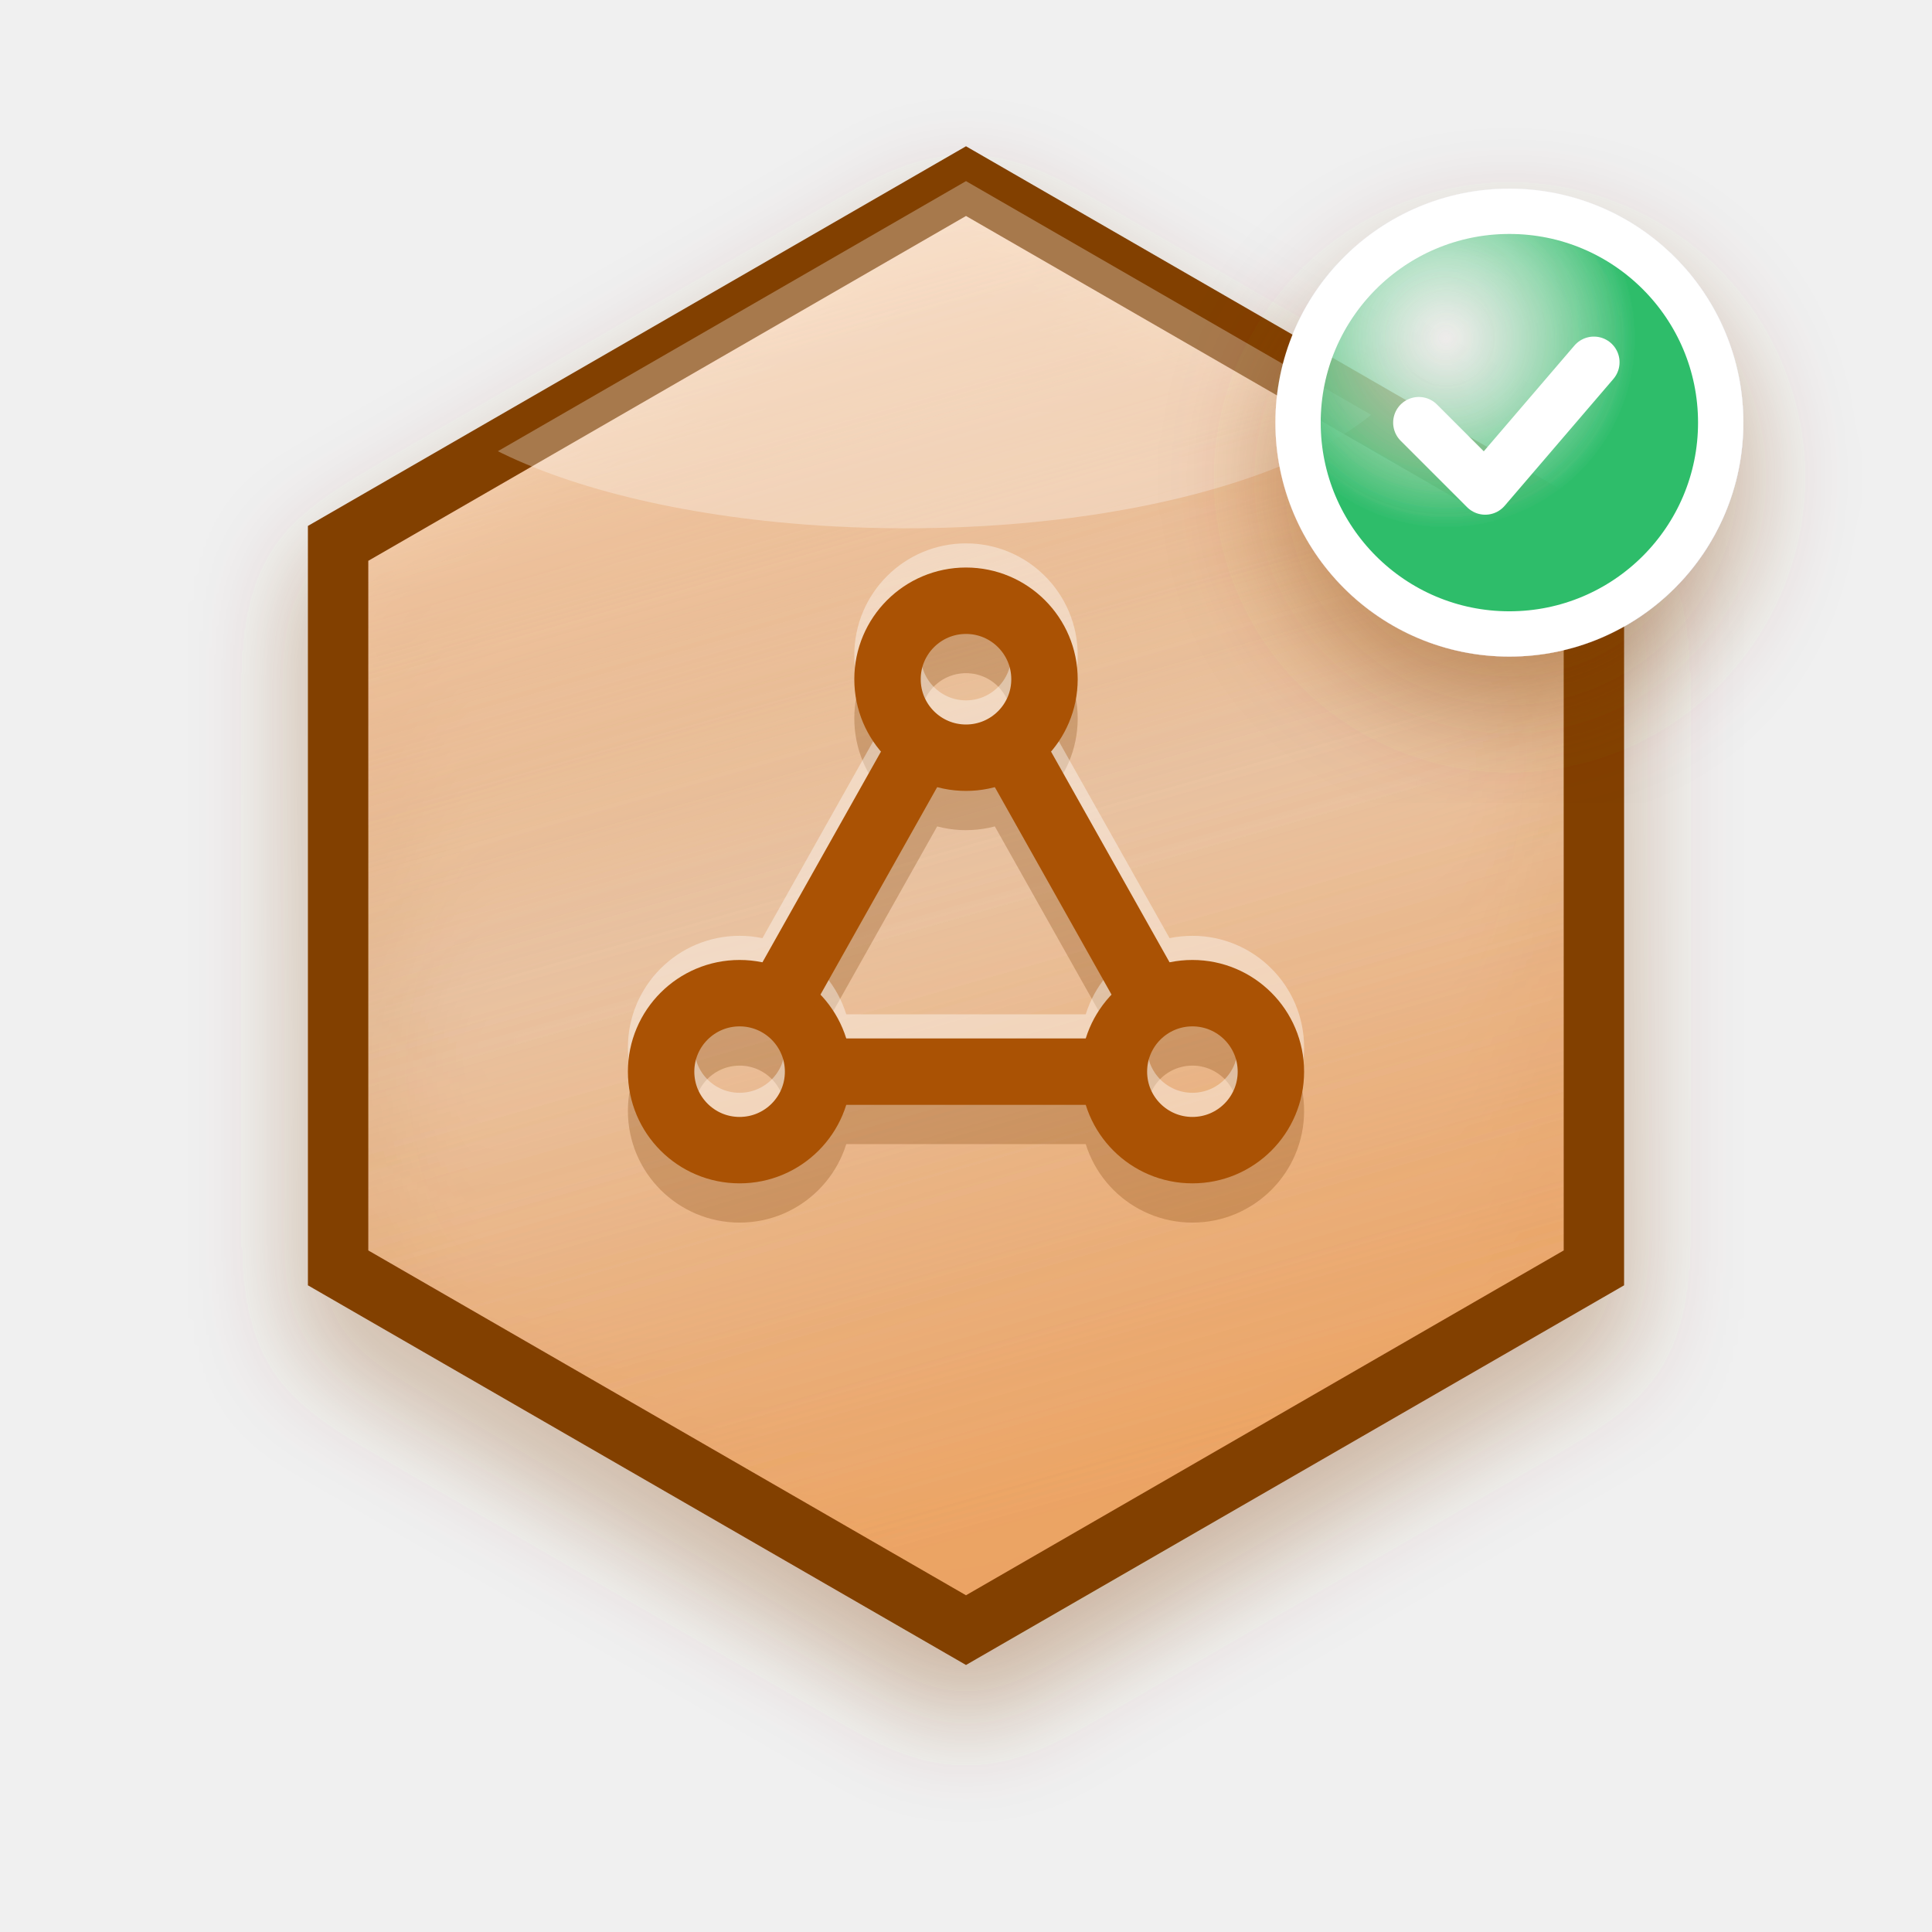
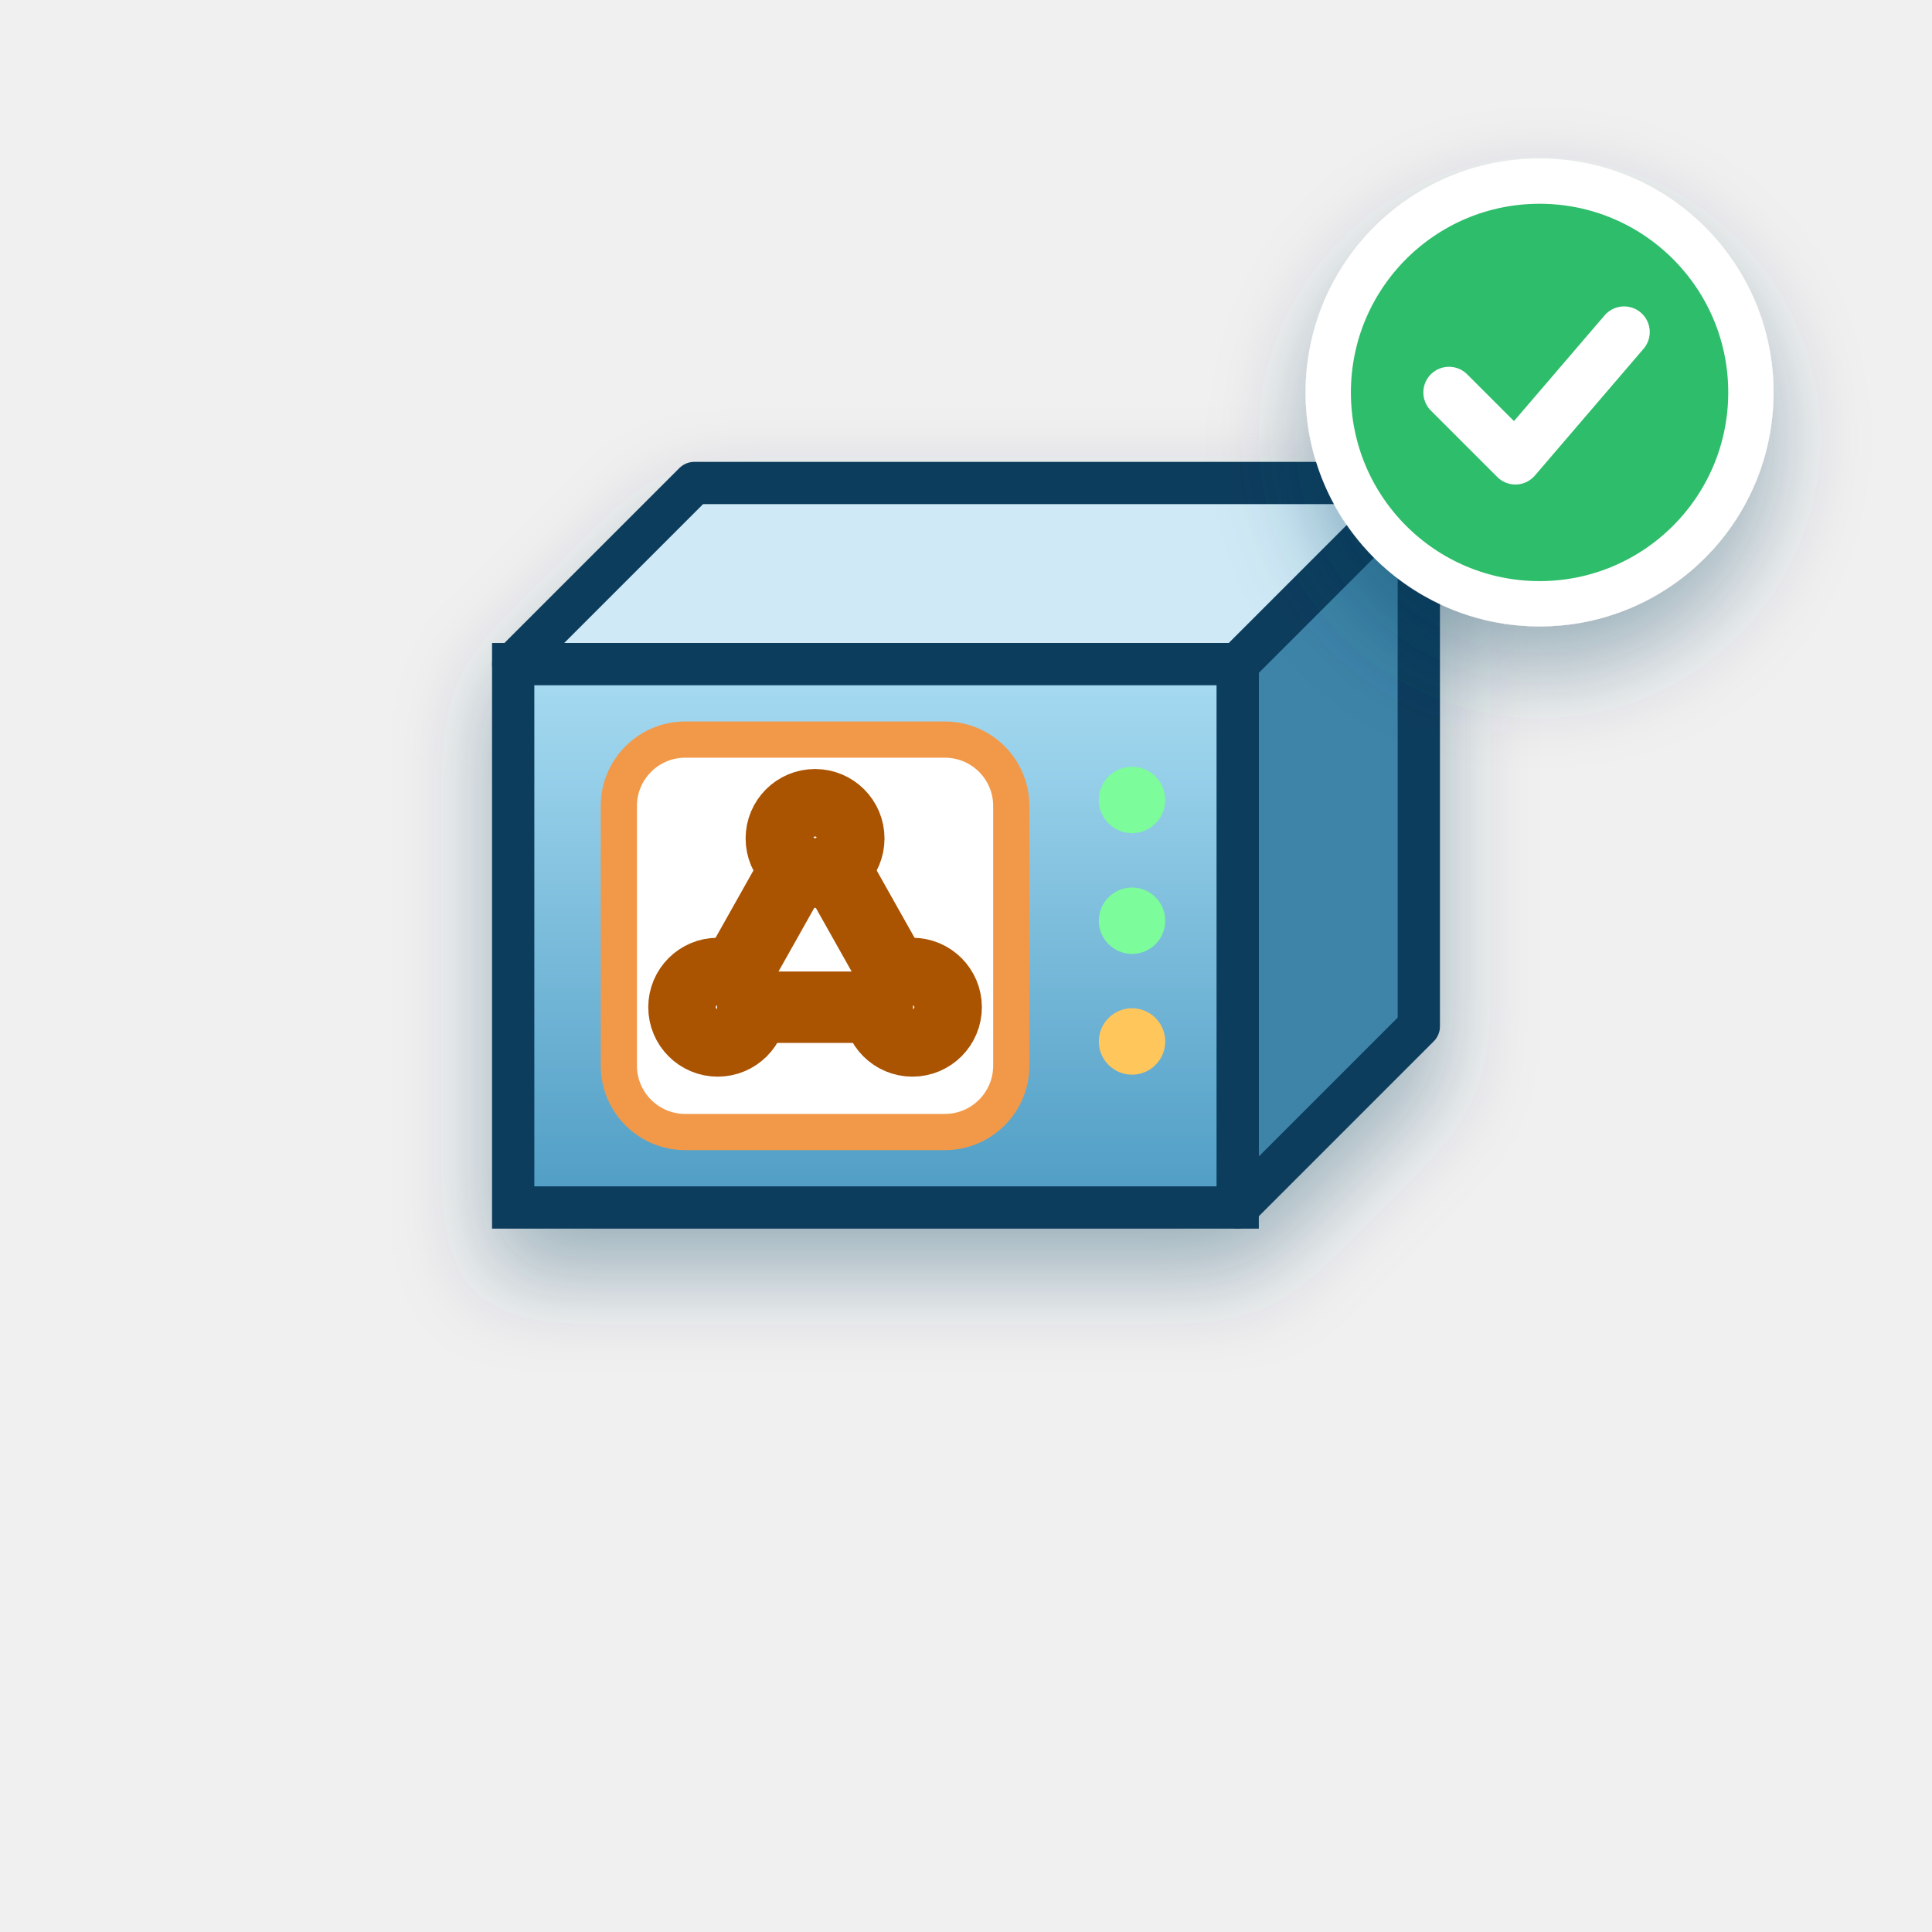
<svg xmlns="http://www.w3.org/2000/svg" viewBox="0 0 64 64" width="64" height="64">
  <defs>
-     <linearGradient id="bg" x1="0" y1="0" x2="0.25" y2="1">
-       <stop offset="0" stop-color="#FBE2CC" />
-       <stop offset="0.55" stop-color="#F2994A" stop-opacity="0.35" />
-       <stop offset="1" stop-color="#F2994A" stop-opacity="0.75" />
+     <linearGradient id="fg" x1="0" y1="0" x2="0" y2="1">
+       <stop offset="0" stop-color="#A8DCF2" />
+       <stop offset="1" stop-color="#4E9CC4" />
    </linearGradient>
+     <linearGradient id="cg" x1="0" y1="0" x2="1" y2="0">
+       <stop offset="0" stop-color="#8FCDE9" />
+       <stop offset="0.5" stop-color="#5FA8CE" />
+       <stop offset="1" stop-color="#35789E" />
+     </linearGradient>
+     <radialGradient id="sg" cx="0.35" cy="0.3" r="1">
+       <stop offset="0" stop-color="#C9EAF8" />
+       <stop offset="1" stop-color="#4E9CC4" />
+     </radialGradient>
    <filter id="ds" x="-40%" y="-40%" width="180%" height="180%">
-       <feDropShadow dx="0" dy="1.8" stdDeviation="1.8" flood-color="#823F03" flood-opacity="0.4" />
+       <feDropShadow dx="0" dy="1.5" stdDeviation="1.5" flood-color="#0B3C5D" flood-opacity="0.35" />
    </filter>
-     <clipPath id="cp">
-       <polygon points="32.0,6.0 52.8,18.0 52.8,42.0 32.0,54.0 11.2,42.0 11.2,18.0" />
-     </clipPath>
  </defs>
  <g>
    <g filter="url(#ds)">
-       <polygon points="32.0,6.0 52.8,18.0 52.8,42.0 32.0,54.0 11.2,42.0 11.2,18.0" fill="url(#bg)" stroke="#823F03" stroke-width="2" />
-     </g>
-     <g clip-path="url(#cp)">
-       <ellipse cx="30" cy="11" rx="17" ry="6.5" fill="#ffffff" opacity="0.3" />
-     </g>
-     <g transform="translate(0 1.3)" opacity="0.28" fill="none" stroke="#823F03" stroke-width="2.2" stroke-linecap="round" stroke-linejoin="round">
-       <circle cx="32" cy="22.5" r="2.6" />
-       <circle cx="24.5" cy="35.5" r="2.6" />
-       <circle cx="39.5" cy="35.5" r="2.6" />
-       <path d="M30.5 24.8l-4.5 8M33.5 24.8l4.5 8M27.2 35.5h9.6" />
-     </g>
-     <g transform="translate(0 -0.8)" opacity="0.4" fill="none" stroke="#ffffff" stroke-width="2.2" stroke-linecap="round" stroke-linejoin="round">
-       <circle cx="32" cy="22.5" r="2.6" />
-       <circle cx="24.5" cy="35.5" r="2.6" />
-       <circle cx="39.5" cy="35.5" r="2.6" />
-       <path d="M30.5 24.8l-4.5 8M33.5 24.8l4.5 8M27.2 35.5h9.6" />
-     </g>
-     <g fill="none" stroke="#AA5204" stroke-width="2.2" stroke-linecap="round" stroke-linejoin="round">
-       <circle cx="32" cy="22.5" r="2.6" />
-       <circle cx="24.5" cy="35.5" r="2.6" />
-       <circle cx="39.5" cy="35.5" r="2.6" />
-       <path d="M30.5 24.8l-4.5 8M33.5 24.8l4.5 8M27.2 35.5h9.6" />
+       <polygon points="17,22 23,16 47,16 41,22" fill="#CFEAF6" stroke="#0B3C5D" stroke-width="1.4" stroke-linejoin="round" />
+       <polygon points="41,22 47,16 47,34 41,40" fill="#3E84A8" stroke="#0B3C5D" stroke-width="1.4" stroke-linejoin="round" />
+       <rect x="17" y="22" width="24" height="18" fill="url(#fg)" stroke="#0B3C5D" stroke-width="1.4" />
+       <rect x="20.5" y="24.5" width="13" height="13" rx="2.2" fill="#fff" stroke="#F2994A" stroke-width="1.2" />
+       <g transform="translate(27 31) scale(0.43) translate(-32 -30)" fill="none" stroke="#AA5204" stroke-width="5.5" stroke-linecap="round" stroke-linejoin="round">
+         <circle cx="32" cy="22.5" r="2.6" />
+         <circle cx="24.5" cy="35.5" r="2.6" />
+         <circle cx="39.5" cy="35.5" r="2.6" />
+         <path d="M30.5 24.8l-4.5 8M33.5 24.8l4.5 8M27.2 35.5h9.6" />
+       </g>
+       <circle cx="37.5" cy="26.5" r="1.1" fill="#7CFC9A" />
+       <circle cx="37.5" cy="30.5" r="1.1" fill="#7CFC9A" />
+       <circle cx="37.5" cy="34.5" r="1.1" fill="#FFC65C" />
    </g>
  </g>
  <g filter="url(#ds)">
-     <circle cx="50" cy="14" r="7" fill="url(#bst)" stroke="#fff" stroke-width="1.5" />
+     <circle cx="51" cy="13" r="7" fill="#2EBD6B" stroke="#fff" stroke-width="1.5" />
  </g>
-   <defs>
-     <radialGradient id="bst" cx="0.35" cy="0.3" r="1">
-       <stop offset="0" stop-color="#ffffff" stop-opacity="0.55" />
-       <stop offset="0.45" stop-color="#2EBD6B" />
-       <stop offset="1" stop-color="#2EBD6B" />
-     </radialGradient>
-   </defs>
-   <path d="M47 14l2.2 2.2 3.6-4.2" stroke="#fff" stroke-width="1.7" fill="none" stroke-linecap="round" stroke-linejoin="round" />
+   <path d="M48 13l2.2 2.2 3.6-4.2" stroke="#fff" stroke-width="1.7" fill="none" stroke-linecap="round" stroke-linejoin="round" />
</svg>
